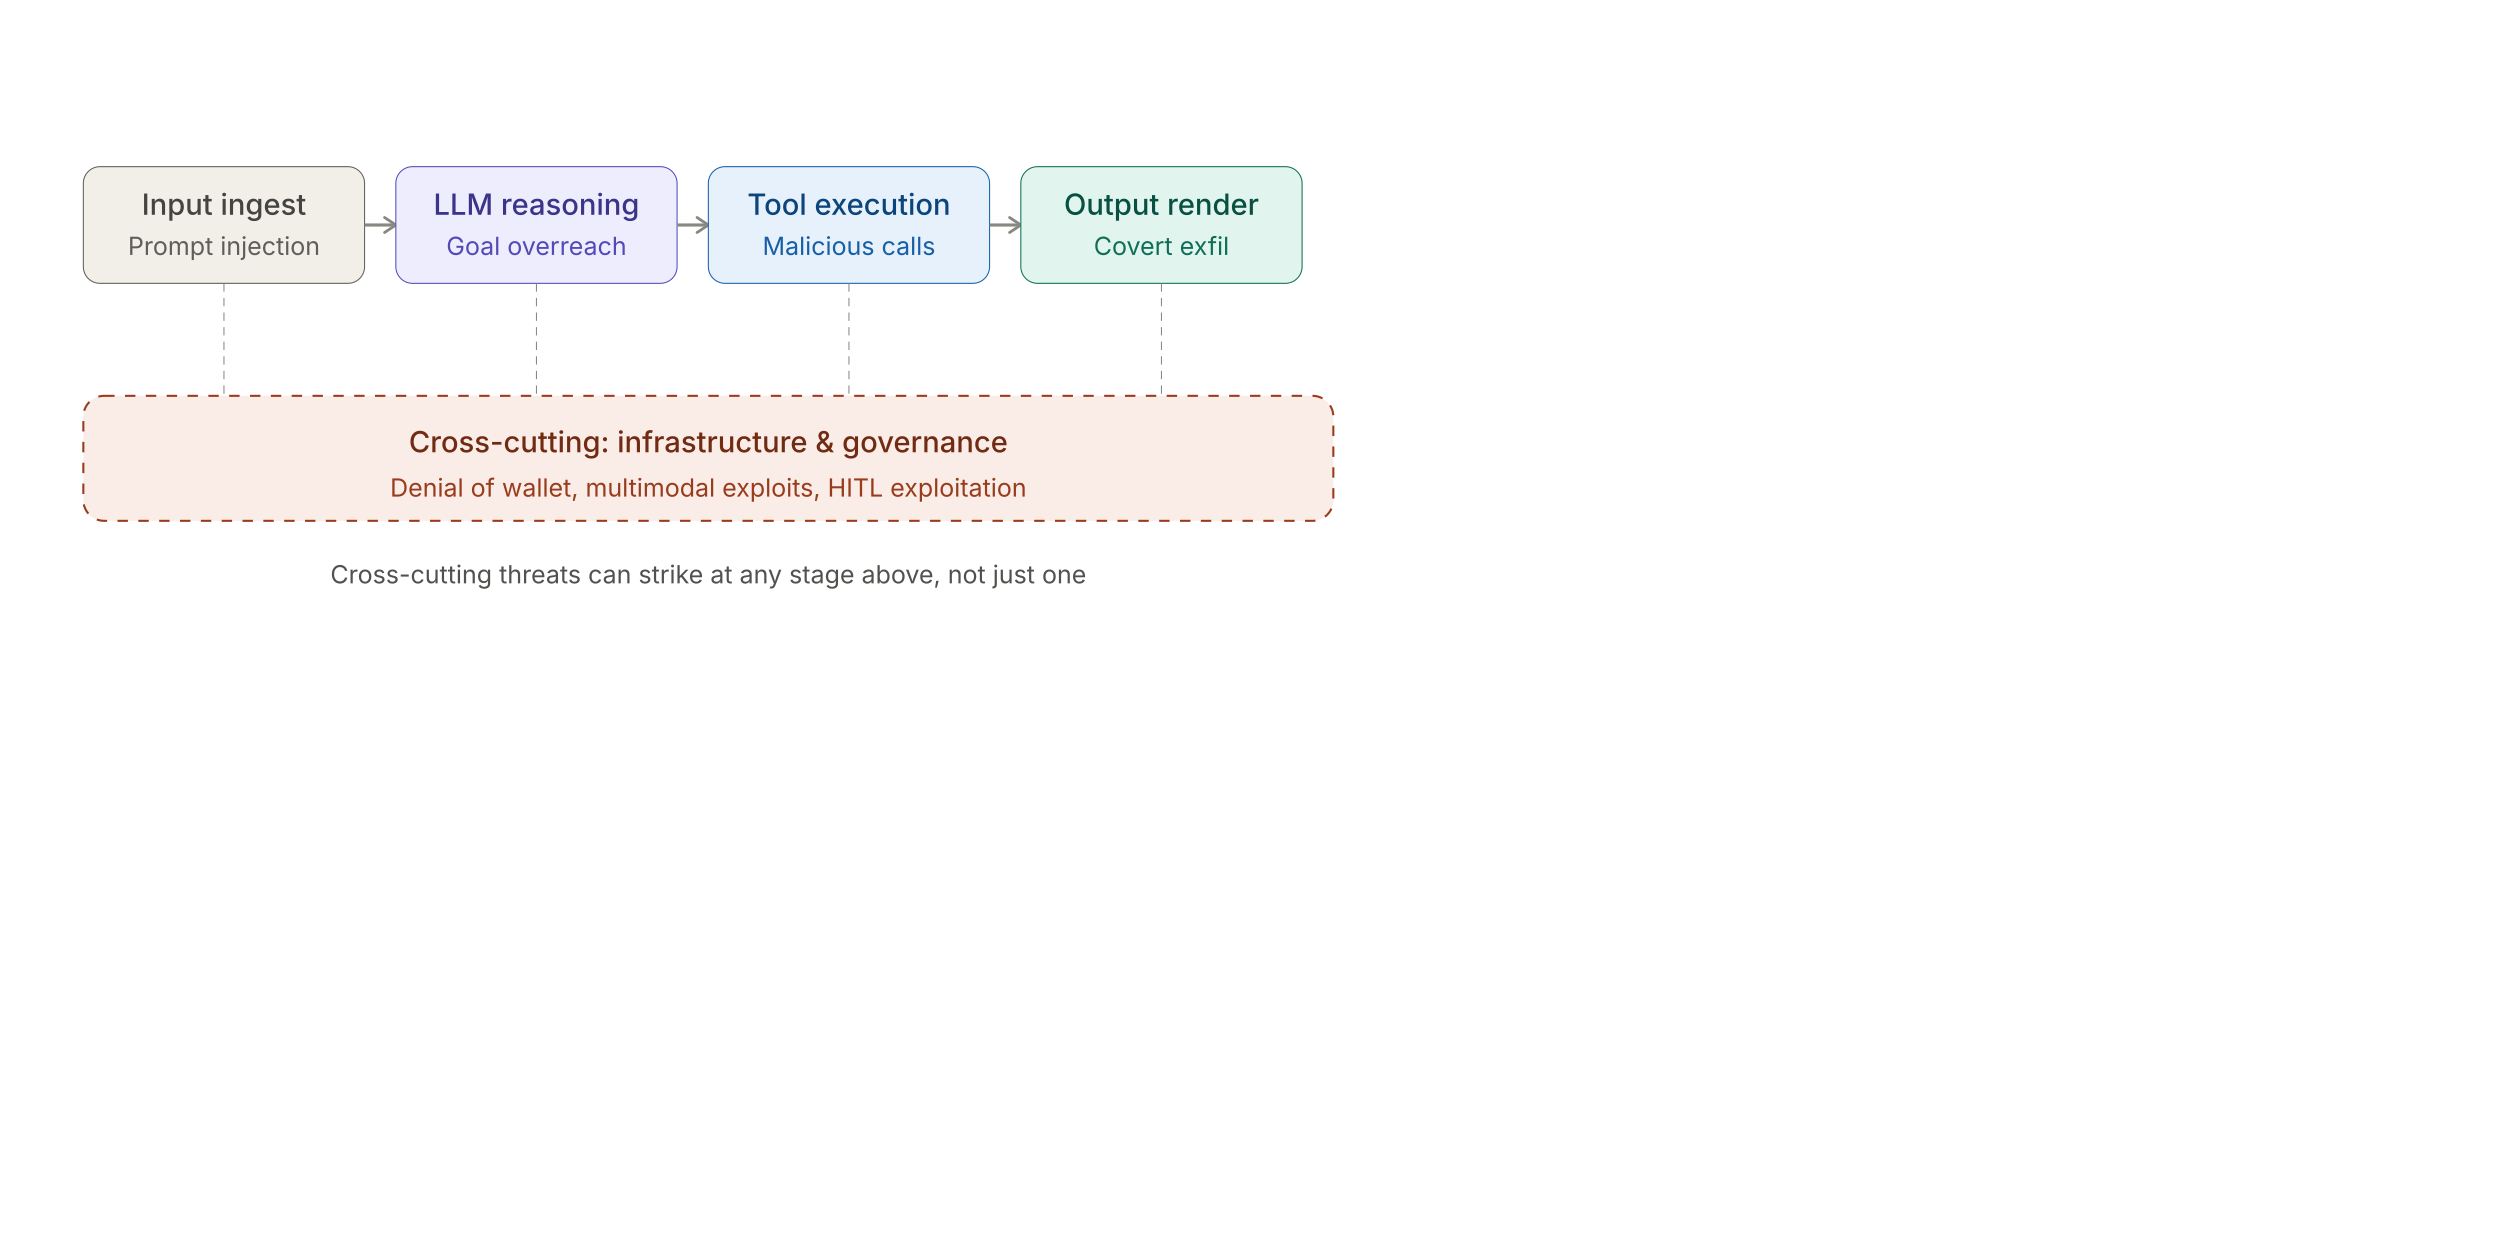
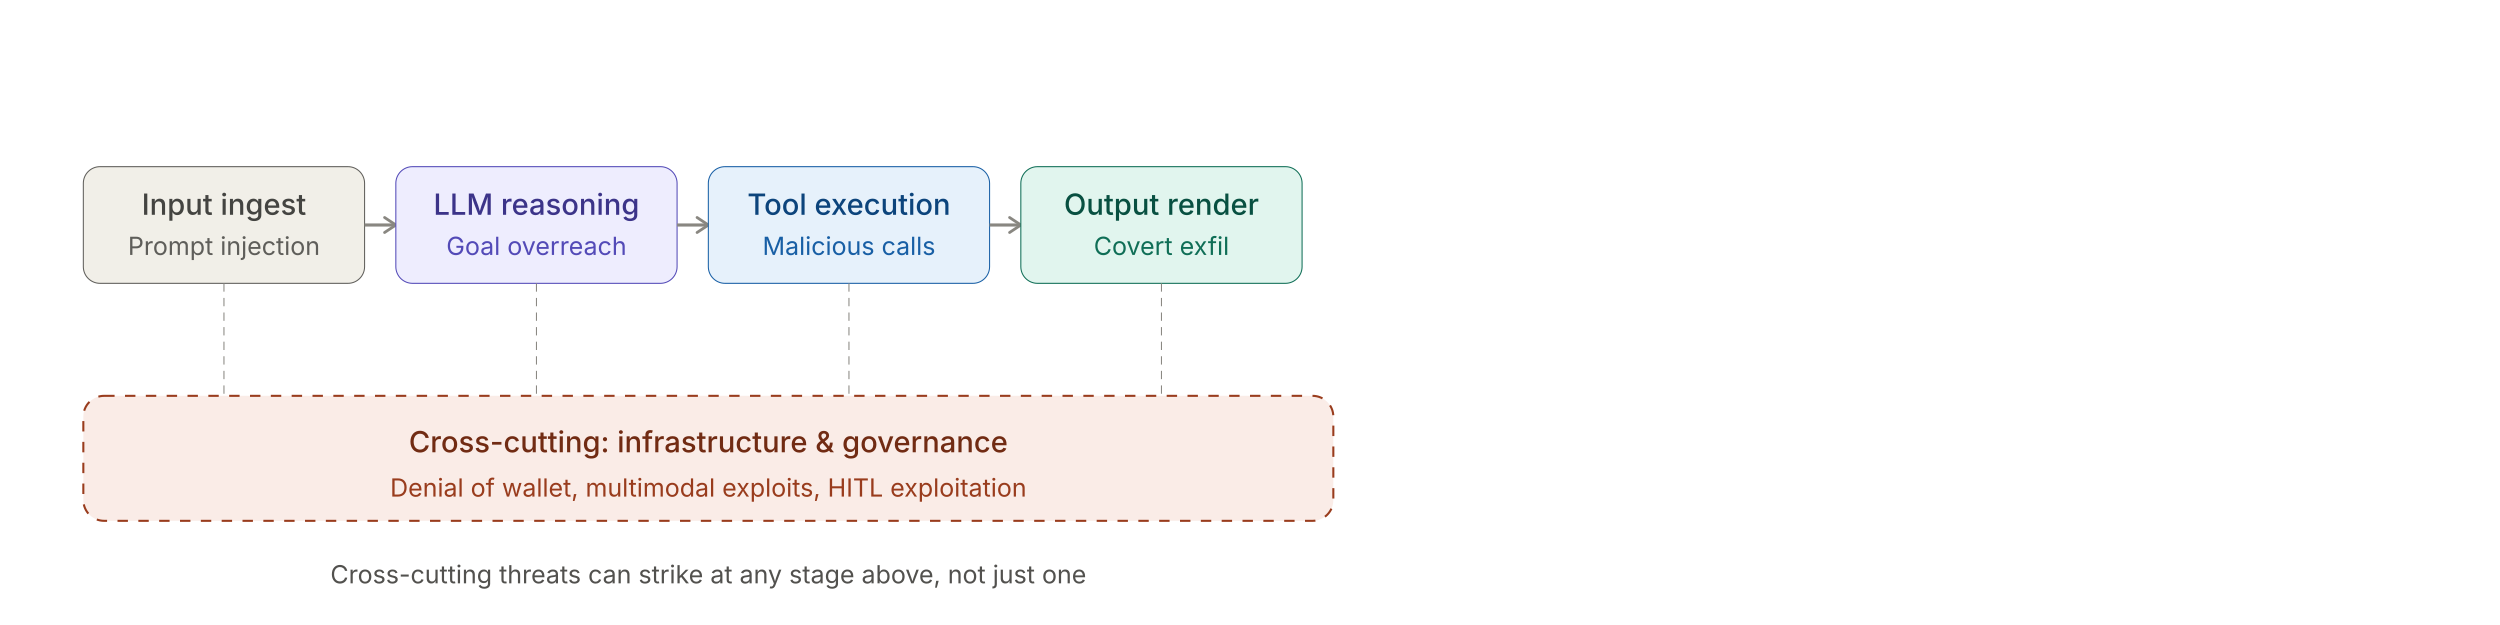
- <svg xmlns="http://www.w3.org/2000/svg" viewBox="0 0 1200 600" width="100%" height="auto" preserveAspectRatio="xMidYMid meet" role="img" style="">
+ <svg xmlns="http://www.w3.org/2000/svg" viewBox="0 0 1200 300" width="100%" height="auto" preserveAspectRatio="xMidYMid meet" role="img" style="">
  <defs>
    <marker id="arrow" viewBox="0 0 10 10" refX="8" refY="5" markerWidth="6" markerHeight="6" orient="auto-start-reverse">
      <path d="M2 1L8 5L2 9" fill="none" stroke="context-stroke" stroke-width="1.5" stroke-linecap="round" stroke-linejoin="round" />
    </marker>
  </defs>
  <g style="fill:rgb(0, 0, 0);stroke:none;color:rgb(11, 11, 11);stroke-width:1px;stroke-linecap:butt;stroke-linejoin:miter;opacity:1;font-family:&quot;Anthropic Sans&quot;, -apple-system, &quot;system-ui&quot;, &quot;Segoe UI&quot;, sans-serif;font-size:16px;font-weight:400;text-anchor:start;dominant-baseline:auto">
    <rect x="40" y="80" width="135" height="56" rx="8" stroke-width="0.5" style="fill:rgb(241, 239, 232);stroke:rgb(95, 94, 90);color:rgb(11, 11, 11);stroke-width:0.5px;stroke-linecap:butt;stroke-linejoin:miter;opacity:1;font-family:&quot;Anthropic Sans&quot;, -apple-system, &quot;system-ui&quot;, &quot;Segoe UI&quot;, sans-serif;font-size:16px;font-weight:400;text-anchor:start;dominant-baseline:auto" />
    <text x="107.5" y="98" text-anchor="middle" dominant-baseline="central" style="fill:rgb(68, 68, 65);stroke:none;color:rgb(11, 11, 11);stroke-width:1px;stroke-linecap:butt;stroke-linejoin:miter;opacity:1;font-family:&quot;Anthropic Sans&quot;, -apple-system, &quot;system-ui&quot;, &quot;Segoe UI&quot;, sans-serif;font-size:14px;font-weight:500;text-anchor:middle;dominant-baseline:central">Input ingest</text>
    <text x="107.5" y="118" text-anchor="middle" dominant-baseline="central" style="fill:rgb(95, 94, 90);stroke:none;color:rgb(11, 11, 11);stroke-width:1px;stroke-linecap:butt;stroke-linejoin:miter;opacity:1;font-family:&quot;Anthropic Sans&quot;, -apple-system, &quot;system-ui&quot;, &quot;Segoe UI&quot;, sans-serif;font-size:12px;font-weight:400;text-anchor:middle;dominant-baseline:central">Prompt injection</text>
  </g>
  <line x1="175" y1="108" x2="190" y2="108" marker-end="url(#arrow)" style="fill:none;stroke:rgb(137, 135, 129);color:rgb(11, 11, 11);stroke-width:1.5px;stroke-linecap:butt;stroke-linejoin:miter;opacity:1;font-family:&quot;Anthropic Sans&quot;, -apple-system, &quot;system-ui&quot;, &quot;Segoe UI&quot;, sans-serif;font-size:16px;font-weight:400;text-anchor:start;dominant-baseline:auto" />
  <g style="fill:rgb(0, 0, 0);stroke:none;color:rgb(11, 11, 11);stroke-width:1px;stroke-linecap:butt;stroke-linejoin:miter;opacity:1;font-family:&quot;Anthropic Sans&quot;, -apple-system, &quot;system-ui&quot;, &quot;Segoe UI&quot;, sans-serif;font-size:16px;font-weight:400;text-anchor:start;dominant-baseline:auto">
    <rect x="190" y="80" width="135" height="56" rx="8" stroke-width="0.5" style="fill:rgb(238, 237, 254);stroke:rgb(83, 74, 183);color:rgb(11, 11, 11);stroke-width:0.5px;stroke-linecap:butt;stroke-linejoin:miter;opacity:1;font-family:&quot;Anthropic Sans&quot;, -apple-system, &quot;system-ui&quot;, &quot;Segoe UI&quot;, sans-serif;font-size:16px;font-weight:400;text-anchor:start;dominant-baseline:auto" />
    <text x="257.5" y="98" text-anchor="middle" dominant-baseline="central" style="fill:rgb(60, 52, 137);stroke:none;color:rgb(11, 11, 11);stroke-width:1px;stroke-linecap:butt;stroke-linejoin:miter;opacity:1;font-family:&quot;Anthropic Sans&quot;, -apple-system, &quot;system-ui&quot;, &quot;Segoe UI&quot;, sans-serif;font-size:14px;font-weight:500;text-anchor:middle;dominant-baseline:central">LLM reasoning</text>
    <text x="257.5" y="118" text-anchor="middle" dominant-baseline="central" style="fill:rgb(83, 74, 183);stroke:none;color:rgb(11, 11, 11);stroke-width:1px;stroke-linecap:butt;stroke-linejoin:miter;opacity:1;font-family:&quot;Anthropic Sans&quot;, -apple-system, &quot;system-ui&quot;, &quot;Segoe UI&quot;, sans-serif;font-size:12px;font-weight:400;text-anchor:middle;dominant-baseline:central">Goal overreach</text>
  </g>
  <line x1="325" y1="108" x2="340" y2="108" marker-end="url(#arrow)" style="fill:none;stroke:rgb(137, 135, 129);color:rgb(11, 11, 11);stroke-width:1.5px;stroke-linecap:butt;stroke-linejoin:miter;opacity:1;font-family:&quot;Anthropic Sans&quot;, -apple-system, &quot;system-ui&quot;, &quot;Segoe UI&quot;, sans-serif;font-size:16px;font-weight:400;text-anchor:start;dominant-baseline:auto" />
  <g style="fill:rgb(0, 0, 0);stroke:none;color:rgb(11, 11, 11);stroke-width:1px;stroke-linecap:butt;stroke-linejoin:miter;opacity:1;font-family:&quot;Anthropic Sans&quot;, -apple-system, &quot;system-ui&quot;, &quot;Segoe UI&quot;, sans-serif;font-size:16px;font-weight:400;text-anchor:start;dominant-baseline:auto">
    <rect x="340" y="80" width="135" height="56" rx="8" stroke-width="0.5" style="fill:rgb(230, 241, 251);stroke:rgb(24, 95, 165);color:rgb(11, 11, 11);stroke-width:0.5px;stroke-linecap:butt;stroke-linejoin:miter;opacity:1;font-family:&quot;Anthropic Sans&quot;, -apple-system, &quot;system-ui&quot;, &quot;Segoe UI&quot;, sans-serif;font-size:16px;font-weight:400;text-anchor:start;dominant-baseline:auto" />
    <text x="407.5" y="98" text-anchor="middle" dominant-baseline="central" style="fill:rgb(12, 68, 124);stroke:none;color:rgb(11, 11, 11);stroke-width:1px;stroke-linecap:butt;stroke-linejoin:miter;opacity:1;font-family:&quot;Anthropic Sans&quot;, -apple-system, &quot;system-ui&quot;, &quot;Segoe UI&quot;, sans-serif;font-size:14px;font-weight:500;text-anchor:middle;dominant-baseline:central">Tool execution</text>
    <text x="407.5" y="118" text-anchor="middle" dominant-baseline="central" style="fill:rgb(24, 95, 165);stroke:none;color:rgb(11, 11, 11);stroke-width:1px;stroke-linecap:butt;stroke-linejoin:miter;opacity:1;font-family:&quot;Anthropic Sans&quot;, -apple-system, &quot;system-ui&quot;, &quot;Segoe UI&quot;, sans-serif;font-size:12px;font-weight:400;text-anchor:middle;dominant-baseline:central">Malicious calls</text>
  </g>
  <line x1="475" y1="108" x2="490" y2="108" marker-end="url(#arrow)" style="fill:none;stroke:rgb(137, 135, 129);color:rgb(11, 11, 11);stroke-width:1.5px;stroke-linecap:butt;stroke-linejoin:miter;opacity:1;font-family:&quot;Anthropic Sans&quot;, -apple-system, &quot;system-ui&quot;, &quot;Segoe UI&quot;, sans-serif;font-size:16px;font-weight:400;text-anchor:start;dominant-baseline:auto" />
  <g style="fill:rgb(0, 0, 0);stroke:none;color:rgb(11, 11, 11);stroke-width:1px;stroke-linecap:butt;stroke-linejoin:miter;opacity:1;font-family:&quot;Anthropic Sans&quot;, -apple-system, &quot;system-ui&quot;, &quot;Segoe UI&quot;, sans-serif;font-size:16px;font-weight:400;text-anchor:start;dominant-baseline:auto">
    <rect x="490" y="80" width="135" height="56" rx="8" stroke-width="0.5" style="fill:rgb(225, 245, 238);stroke:rgb(15, 110, 86);color:rgb(11, 11, 11);stroke-width:0.5px;stroke-linecap:butt;stroke-linejoin:miter;opacity:1;font-family:&quot;Anthropic Sans&quot;, -apple-system, &quot;system-ui&quot;, &quot;Segoe UI&quot;, sans-serif;font-size:16px;font-weight:400;text-anchor:start;dominant-baseline:auto" />
    <text x="557.5" y="98" text-anchor="middle" dominant-baseline="central" style="fill:rgb(8, 80, 65);stroke:none;color:rgb(11, 11, 11);stroke-width:1px;stroke-linecap:butt;stroke-linejoin:miter;opacity:1;font-family:&quot;Anthropic Sans&quot;, -apple-system, &quot;system-ui&quot;, &quot;Segoe UI&quot;, sans-serif;font-size:14px;font-weight:500;text-anchor:middle;dominant-baseline:central">Output render</text>
    <text x="557.5" y="118" text-anchor="middle" dominant-baseline="central" style="fill:rgb(15, 110, 86);stroke:none;color:rgb(11, 11, 11);stroke-width:1px;stroke-linecap:butt;stroke-linejoin:miter;opacity:1;font-family:&quot;Anthropic Sans&quot;, -apple-system, &quot;system-ui&quot;, &quot;Segoe UI&quot;, sans-serif;font-size:12px;font-weight:400;text-anchor:middle;dominant-baseline:central">Covert exfil</text>
  </g>
  <line x1="107.5" y1="136" x2="107.5" y2="190" style="fill:none;stroke:rgb(137, 135, 129);color:rgb(11, 11, 11);stroke-width:0.5px;stroke-dasharray:4px, 3px;stroke-linecap:butt;stroke-linejoin:miter;opacity:1;font-family:&quot;Anthropic Sans&quot;, -apple-system, &quot;system-ui&quot;, &quot;Segoe UI&quot;, sans-serif;font-size:16px;font-weight:400;text-anchor:start;dominant-baseline:auto" />
  <line x1="257.5" y1="136" x2="257.5" y2="190" style="fill:none;stroke:rgb(137, 135, 129);color:rgb(11, 11, 11);stroke-width:0.5px;stroke-dasharray:4px, 3px;stroke-linecap:butt;stroke-linejoin:miter;opacity:1;font-family:&quot;Anthropic Sans&quot;, -apple-system, &quot;system-ui&quot;, &quot;Segoe UI&quot;, sans-serif;font-size:16px;font-weight:400;text-anchor:start;dominant-baseline:auto" />
  <line x1="407.5" y1="136" x2="407.5" y2="190" style="fill:none;stroke:rgb(137, 135, 129);color:rgb(11, 11, 11);stroke-width:0.5px;stroke-dasharray:4px, 3px;stroke-linecap:butt;stroke-linejoin:miter;opacity:1;font-family:&quot;Anthropic Sans&quot;, -apple-system, &quot;system-ui&quot;, &quot;Segoe UI&quot;, sans-serif;font-size:16px;font-weight:400;text-anchor:start;dominant-baseline:auto" />
  <line x1="557.5" y1="136" x2="557.5" y2="190" style="fill:none;stroke:rgb(137, 135, 129);color:rgb(11, 11, 11);stroke-width:0.5px;stroke-dasharray:4px, 3px;stroke-linecap:butt;stroke-linejoin:miter;opacity:1;font-family:&quot;Anthropic Sans&quot;, -apple-system, &quot;system-ui&quot;, &quot;Segoe UI&quot;, sans-serif;font-size:16px;font-weight:400;text-anchor:start;dominant-baseline:auto" />
  <g style="fill:rgb(0, 0, 0);stroke:none;color:rgb(11, 11, 11);stroke-width:1px;stroke-linecap:butt;stroke-linejoin:miter;opacity:1;font-family:&quot;Anthropic Sans&quot;, -apple-system, &quot;system-ui&quot;, &quot;Segoe UI&quot;, sans-serif;font-size:16px;font-weight:400;text-anchor:start;dominant-baseline:auto">
    <rect x="40" y="190" width="600" height="60" rx="10" stroke-width="1" stroke-dasharray="5 5" style="fill:rgb(250, 236, 231);stroke:rgb(153, 60, 29);color:rgb(11, 11, 11);stroke-width:1px;stroke-dasharray:5px, 5px;stroke-linecap:butt;stroke-linejoin:miter;opacity:1;font-family:&quot;Anthropic Sans&quot;, -apple-system, &quot;system-ui&quot;, &quot;Segoe UI&quot;, sans-serif;font-size:16px;font-weight:400;text-anchor:start;dominant-baseline:auto" />
    <text x="340" y="212" text-anchor="middle" dominant-baseline="central" style="fill:rgb(113, 43, 19);stroke:none;color:rgb(11, 11, 11);stroke-width:1px;stroke-linecap:butt;stroke-linejoin:miter;opacity:1;font-family:&quot;Anthropic Sans&quot;, -apple-system, &quot;system-ui&quot;, &quot;Segoe UI&quot;, sans-serif;font-size:14px;font-weight:500;text-anchor:middle;dominant-baseline:central">Cross-cutting: infrastructure &amp; governance</text>
    <text x="340" y="234" text-anchor="middle" dominant-baseline="central" style="fill:rgb(153, 60, 29);stroke:none;color:rgb(11, 11, 11);stroke-width:1px;stroke-linecap:butt;stroke-linejoin:miter;opacity:1;font-family:&quot;Anthropic Sans&quot;, -apple-system, &quot;system-ui&quot;, &quot;Segoe UI&quot;, sans-serif;font-size:12px;font-weight:400;text-anchor:middle;dominant-baseline:central">Denial of wallet, multimodal exploits, HITL exploitation</text>
  </g>
  <text x="340" y="280" text-anchor="middle" style="fill:rgb(82, 81, 78);stroke:none;color:rgb(11, 11, 11);stroke-width:1px;stroke-linecap:butt;stroke-linejoin:miter;opacity:1;font-family:&quot;Anthropic Sans&quot;, -apple-system, &quot;system-ui&quot;, &quot;Segoe UI&quot;, sans-serif;font-size:12px;font-weight:400;text-anchor:middle;dominant-baseline:auto">Cross-cutting threats can strike at any stage above, not just one</text>
</svg>
